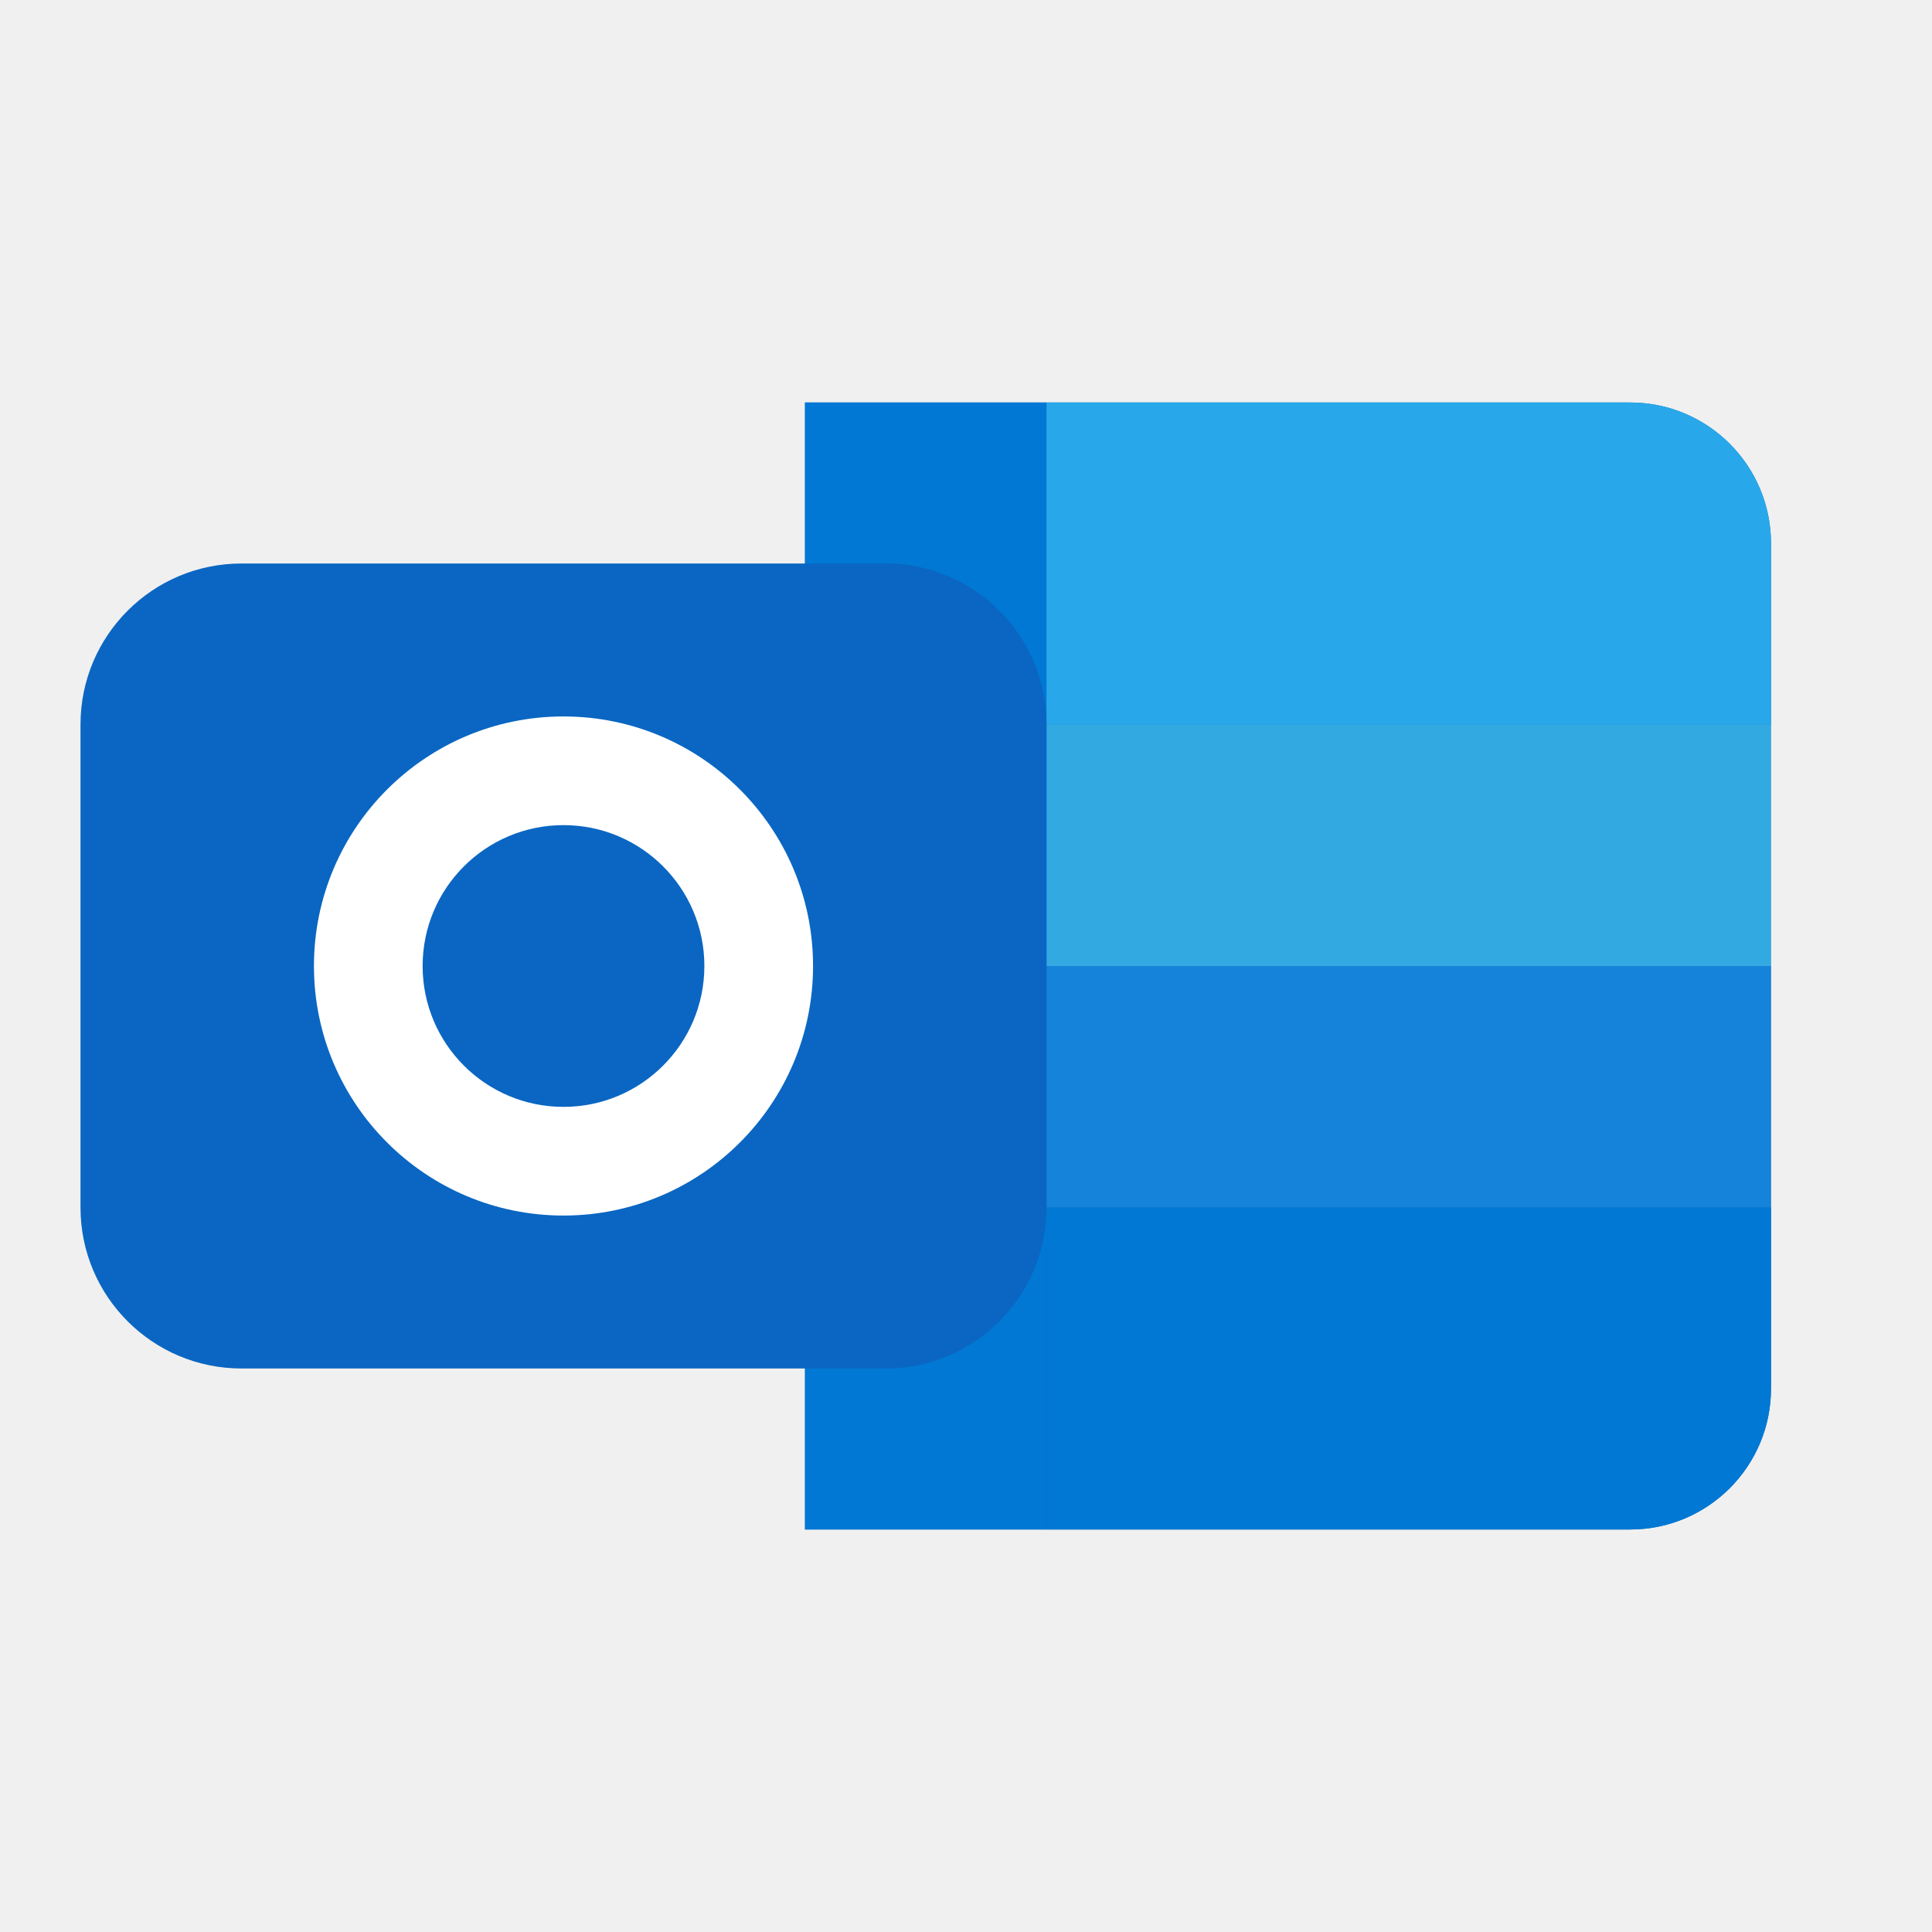
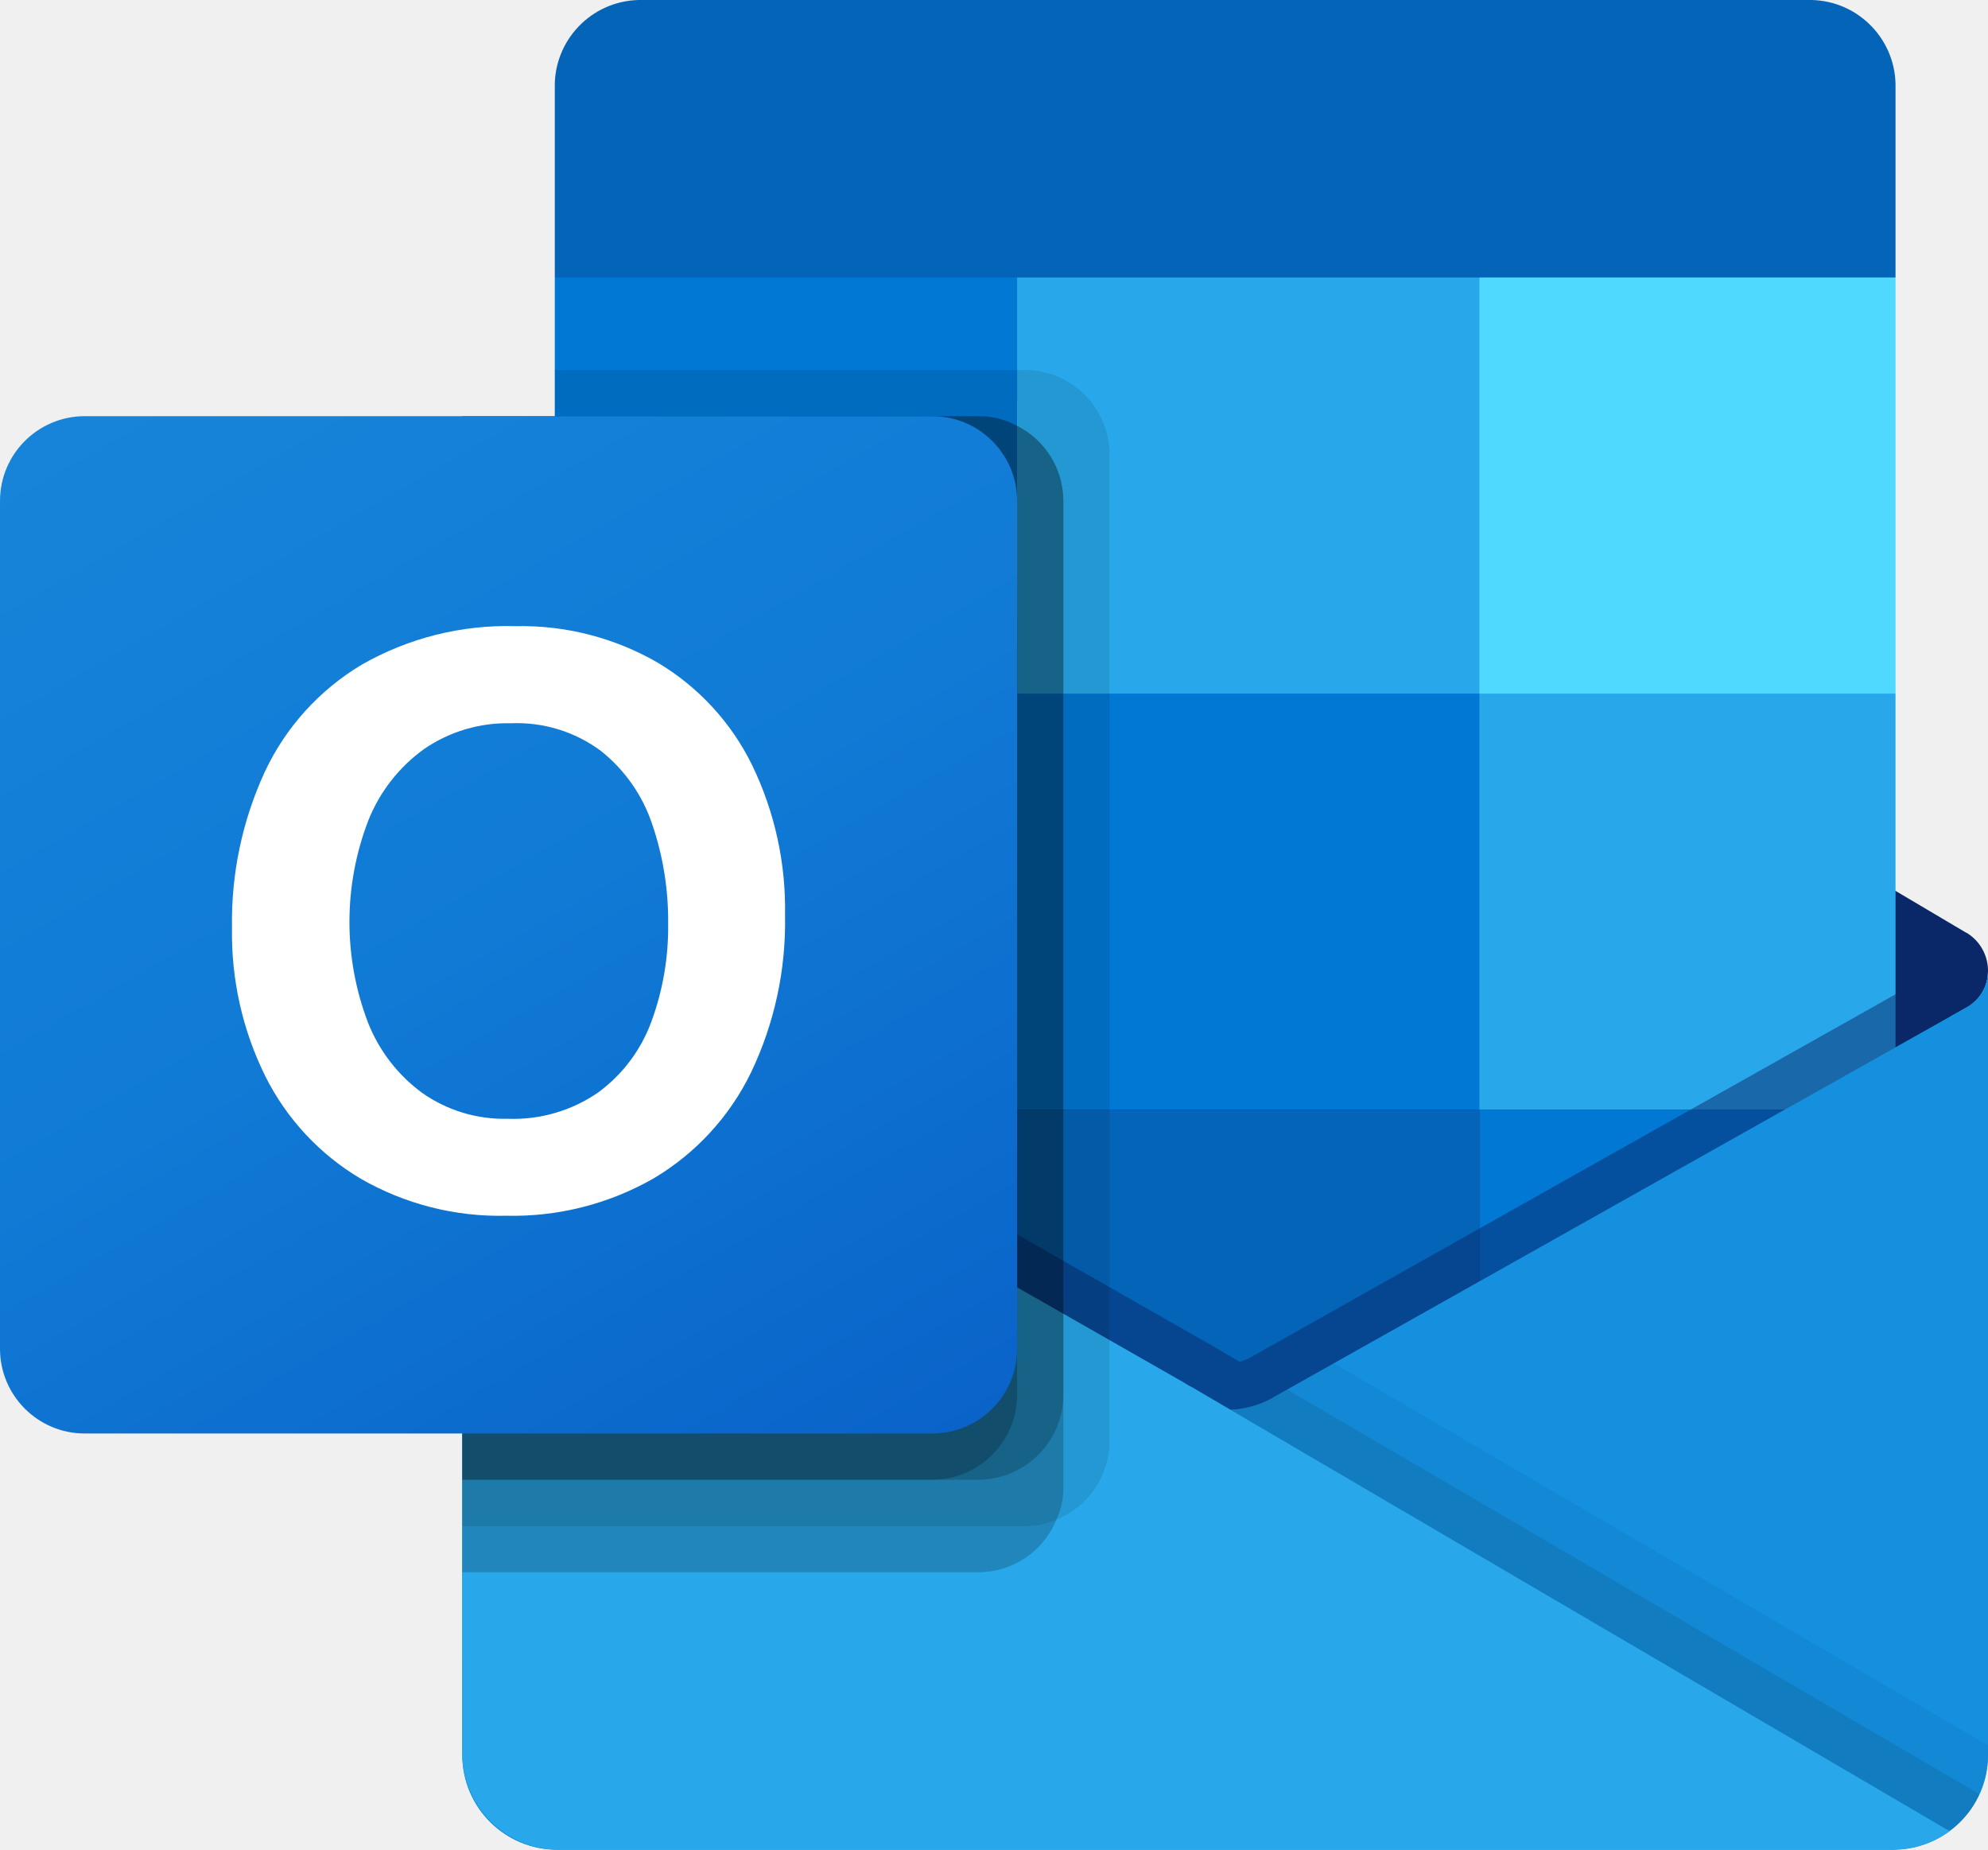
- <svg xmlns="http://www.w3.org/2000/svg" viewBox="0 0 48 48" role="img" aria-label="Outlook">
-   <path fill="#106EBE" d="M20 10h20.5A3.5 3.5 0 0 1 44 13.5v21a3.5 3.5 0 0 1-3.5 3.5H20V10Z" />
-   <path fill="#0078D4" d="M20 10h6v28h-6V10Z" />
-   <path fill="#28A8EA" d="M26 10h14.5A3.5 3.5 0 0 1 44 13.5V18H26V10Z" />
-   <path fill="#50D9FF" d="M26 18h18v6H26v-6Z" opacity=".55" />
-   <path fill="#188CE5" d="M26 24h18v6H26v-6Z" opacity=".7" />
-   <path fill="#0078D4" d="M26 30h18v4.5a3.5 3.5 0 0 1-3.5 3.5H26V30Z" />
-   <rect x="2" y="14" width="24" height="20" rx="4" fill="#0A66C2" />
-   <circle cx="14" cy="24" r="6.2" fill="#fff" />
-   <circle cx="14" cy="24" r="3.5" fill="#0A66C2" />
+ <svg xmlns="http://www.w3.org/2000/svg" viewBox="0 0 1831.085 1703.335" role="img" aria-label="Outlook">
+   <defs>
+     <linearGradient id="SVGID_1_" gradientUnits="userSpaceOnUse" x1="1128.458" y1="811.083" x2="1128.458" y2="1.998" gradientTransform="matrix(1 0 0 -1 0 1705.333)">
+       <stop offset="0" stop-color="#35B8F1" />
+       <stop offset="1" stop-color="#28A8EA" />
+     </linearGradient>
+     <linearGradient id="SVGID_2_" gradientUnits="userSpaceOnUse" x1="162.747" y1="1383.074" x2="774.086" y2="324.259" gradientTransform="matrix(1 0 0 -1 0 1705.333)">
+       <stop offset="0" stop-color="#1784D9" />
+       <stop offset="0.5" stop-color="#107AD5" />
+       <stop offset="1" stop-color="#0A63C9" />
+     </linearGradient>
+   </defs>
+   <path fill="#0A2767" d="M1831.083,894.25c0.1-14.318-7.298-27.644-19.503-35.131h-0.213l-0.767-0.426l-634.492-375.585  c-2.74-1.851-5.583-3.543-8.517-5.067c-24.498-12.639-53.599-12.639-78.098,0c-2.934,1.525-5.777,3.216-8.517,5.067L446.486,858.693  l-0.766,0.426c-19.392,12.059-25.337,37.556-13.278,56.948c3.553,5.714,8.447,10.474,14.257,13.868l634.492,375.585  c2.749,1.835,5.592,3.527,8.517,5.068c24.498,12.639,53.599,12.639,78.098,0c2.925-1.541,5.767-3.232,8.517-5.068l634.492-375.585  C1823.49,922.545,1831.228,908.923,1831.083,894.25z" />
+   <path fill="#0364B8" d="M520.453,643.477h416.38v381.674h-416.38V643.477z M1745.917,255.5V80.908  c1-43.652-33.552-79.862-77.203-80.908H588.204C544.552,1.046,510,37.256,511,80.908V255.5l638.75,170.333L1745.917,255.5z" />
+   <path fill="#0078D4" d="M511,255.5h425.833v383.25H511V255.5z" />
+   <path fill="#28A8EA" d="M1362.667,255.5H936.833v383.25L1362.667,1022h383.25V638.75L1362.667,255.5z" />
+   <path fill="#0078D4" d="M936.833,638.75h425.833V1022H936.833V638.75z" />
+   <path fill="#0364B8" d="M936.833,1022h425.833v383.25H936.833V1022z" />
+   <path fill="#14447D" d="M520.453,1025.151h416.38v346.969h-416.38V1025.151z" />
+   <path fill="#0078D4" d="M1362.667,1022h383.25v383.25h-383.25V1022z" />
+   <path fill="url(#SVGID_1_)" d="M1811.58,927.593l-0.809,0.426l-634.492,356.848c-2.768,1.703-5.578,3.321-8.517,4.769  c-10.777,5.132-22.481,8.029-34.407,8.517l-34.663-20.27c-2.929-1.47-5.773-3.105-8.517-4.897L447.167,906.003h-0.298  l-21.036-11.753v722.384c0.328,48.196,39.653,87.006,87.849,86.7h1230.914c0.724,0,1.363-0.341,2.129-0.341  c10.18-0.651,20.216-2.745,29.808-6.217c4.145-1.756,8.146-3.835,11.966-6.217c2.853-1.618,7.75-5.152,7.75-5.152  c21.814-16.142,34.726-41.635,34.833-68.772V894.25C1831.068,908.067,1823.616,920.807,1811.58,927.593z" />
+   <path opacity="0.5" fill="#0A2767" d="M1797.017,891.397v44.287l-663.448,456.791L446.699,906.301  c0-0.235-0.191-0.426-0.426-0.426l0,0l-63.023-37.899v-31.938l25.976-0.426l54.932,31.512l1.277,0.426l4.684,2.981  c0,0,645.563,368.346,647.267,369.197l24.698,14.478c2.129-0.852,4.258-1.703,6.813-2.555  c1.278-0.852,640.879-360.681,640.879-360.681L1797.017,891.397z" />
+   <path fill="#1490DF" d="M1811.58,927.593l-0.809,0.468l-634.492,356.848c-2.768,1.703-5.578,3.321-8.517,4.769  c-24.641,12.038-53.457,12.038-78.098,0c-2.918-1.445-5.76-3.037-8.517-4.769L446.657,928.061l-0.766-0.468  c-12.25-6.642-19.93-19.409-20.057-33.343v722.384c0.305,48.188,39.616,87.004,87.803,86.7c0.001,0,0.002,0,0.004,0h1229.636  c48.188,0.307,87.5-38.509,87.807-86.696c0-0.001,0-0.002,0-0.004V894.25C1831.068,908.067,1823.616,920.807,1811.58,927.593z" />
+   <path opacity="0.1" d="M1185.52,1279.629l-9.496,5.323c-2.752,1.752-5.595,3.359-8.517,4.812  c-10.462,5.135-21.838,8.146-33.47,8.857l241.405,285.479l421.107,101.476c11.539-8.716,20.717-20.178,26.7-33.343L1185.52,1279.629  z" />
+   <path opacity="0.05" d="M1228.529,1255.442l-52.505,29.51c-2.752,1.752-5.595,3.359-8.517,4.812  c-10.462,5.135-21.838,8.146-33.47,8.857l113.101,311.838l549.538,74.989c21.649-16.254,34.394-41.743,34.407-68.815v-9.326  L1228.529,1255.442z" />
+   <path fill="#28A8EA" d="M514.833,1703.333h1228.316c18.901,0.096,37.335-5.874,52.59-17.033l-697.089-408.331  c-2.929-1.47-5.773-3.105-8.517-4.897L447.125,906.088h-0.298l-20.993-11.838v719.914  C425.786,1663.364,465.632,1703.286,514.833,1703.333C514.832,1703.333,514.832,1703.333,514.833,1703.333z" />
+   <path opacity="0.1" d="M1022,418.722v908.303c-0.076,31.846-19.44,60.471-48.971,72.392  c-9.148,3.931-19,5.96-28.957,5.962H425.833V383.25H511v-42.583h433.073C987.092,340.83,1021.907,375.702,1022,418.722z" />
+   <path opacity="0.2" d="M979.417,461.305v908.302c0.107,10.287-2.074,20.469-6.388,29.808  c-11.826,29.149-40.083,48.273-71.54,48.417H425.833V383.25h475.656c12.356-0.124,24.533,2.958,35.344,8.943  C962.937,405.344,979.407,432.076,979.417,461.305z" />
+   <path opacity="0.2" d="M979.417,461.305v823.136c-0.208,43-34.928,77.853-77.927,78.225H425.833V383.25  h475.656c12.356-0.124,24.533,2.958,35.344,8.943C962.937,405.344,979.407,432.076,979.417,461.305z" />
+   <path opacity="0.2" d="M936.833,461.305v823.136c-0.046,43.067-34.861,78.015-77.927,78.225H425.833  V383.25h433.072c43.062,0.023,77.951,34.951,77.927,78.013C936.833,461.277,936.833,461.291,936.833,461.305z" />
+   <path fill="url(#SVGID_2_)" d="M78.055,383.25h780.723c43.109,0,78.055,34.947,78.055,78.055v780.723  c0,43.109-34.946,78.055-78.055,78.055H78.055c-43.109,0-78.055-34.947-78.055-78.055V461.305  C0,418.197,34.947,383.25,78.055,383.25z" />
+   <path fill="#FFFFFF" d="M243.96,710.631c19.238-40.988,50.29-75.289,89.17-98.495c43.057-24.651,92.081-36.94,141.675-35.515  c45.965-0.997,91.321,10.655,131.114,33.683c37.414,22.312,67.547,55.004,86.742,94.109c20.904,43.09,31.322,90.512,30.405,138.396  c1.013,50.043-9.706,99.628-31.299,144.783c-19.652,40.503-50.741,74.36-89.425,97.388c-41.327,23.734-88.367,35.692-136.011,34.578  c-46.947,1.133-93.303-10.651-134.01-34.067c-37.738-22.341-68.249-55.07-87.892-94.28c-21.028-42.467-31.57-89.355-30.745-136.735  C212.808,804.859,223.158,755.686,243.96,710.631z M339.006,941.858c10.257,25.912,27.651,48.385,50.163,64.812  c22.93,16.026,50.387,24.294,78.353,23.591c29.783,1.178,59.14-7.372,83.634-24.358c22.227-16.375,39.164-38.909,48.715-64.812  c10.677-28.928,15.946-59.572,15.543-90.404c0.33-31.127-4.623-62.084-14.649-91.554c-8.855-26.607-25.246-50.069-47.182-67.537  c-23.88-17.79-53.158-26.813-82.91-25.55c-28.572-0.74-56.644,7.593-80.184,23.804c-22.893,16.496-40.617,39.168-51.1,65.365  c-23.255,60.049-23.376,126.595-0.341,186.728L339.006,941.858z" />
+   <path fill="#50D9FF" d="M1362.667,255.5h383.25v383.25h-383.25V255.5z" />
</svg>
